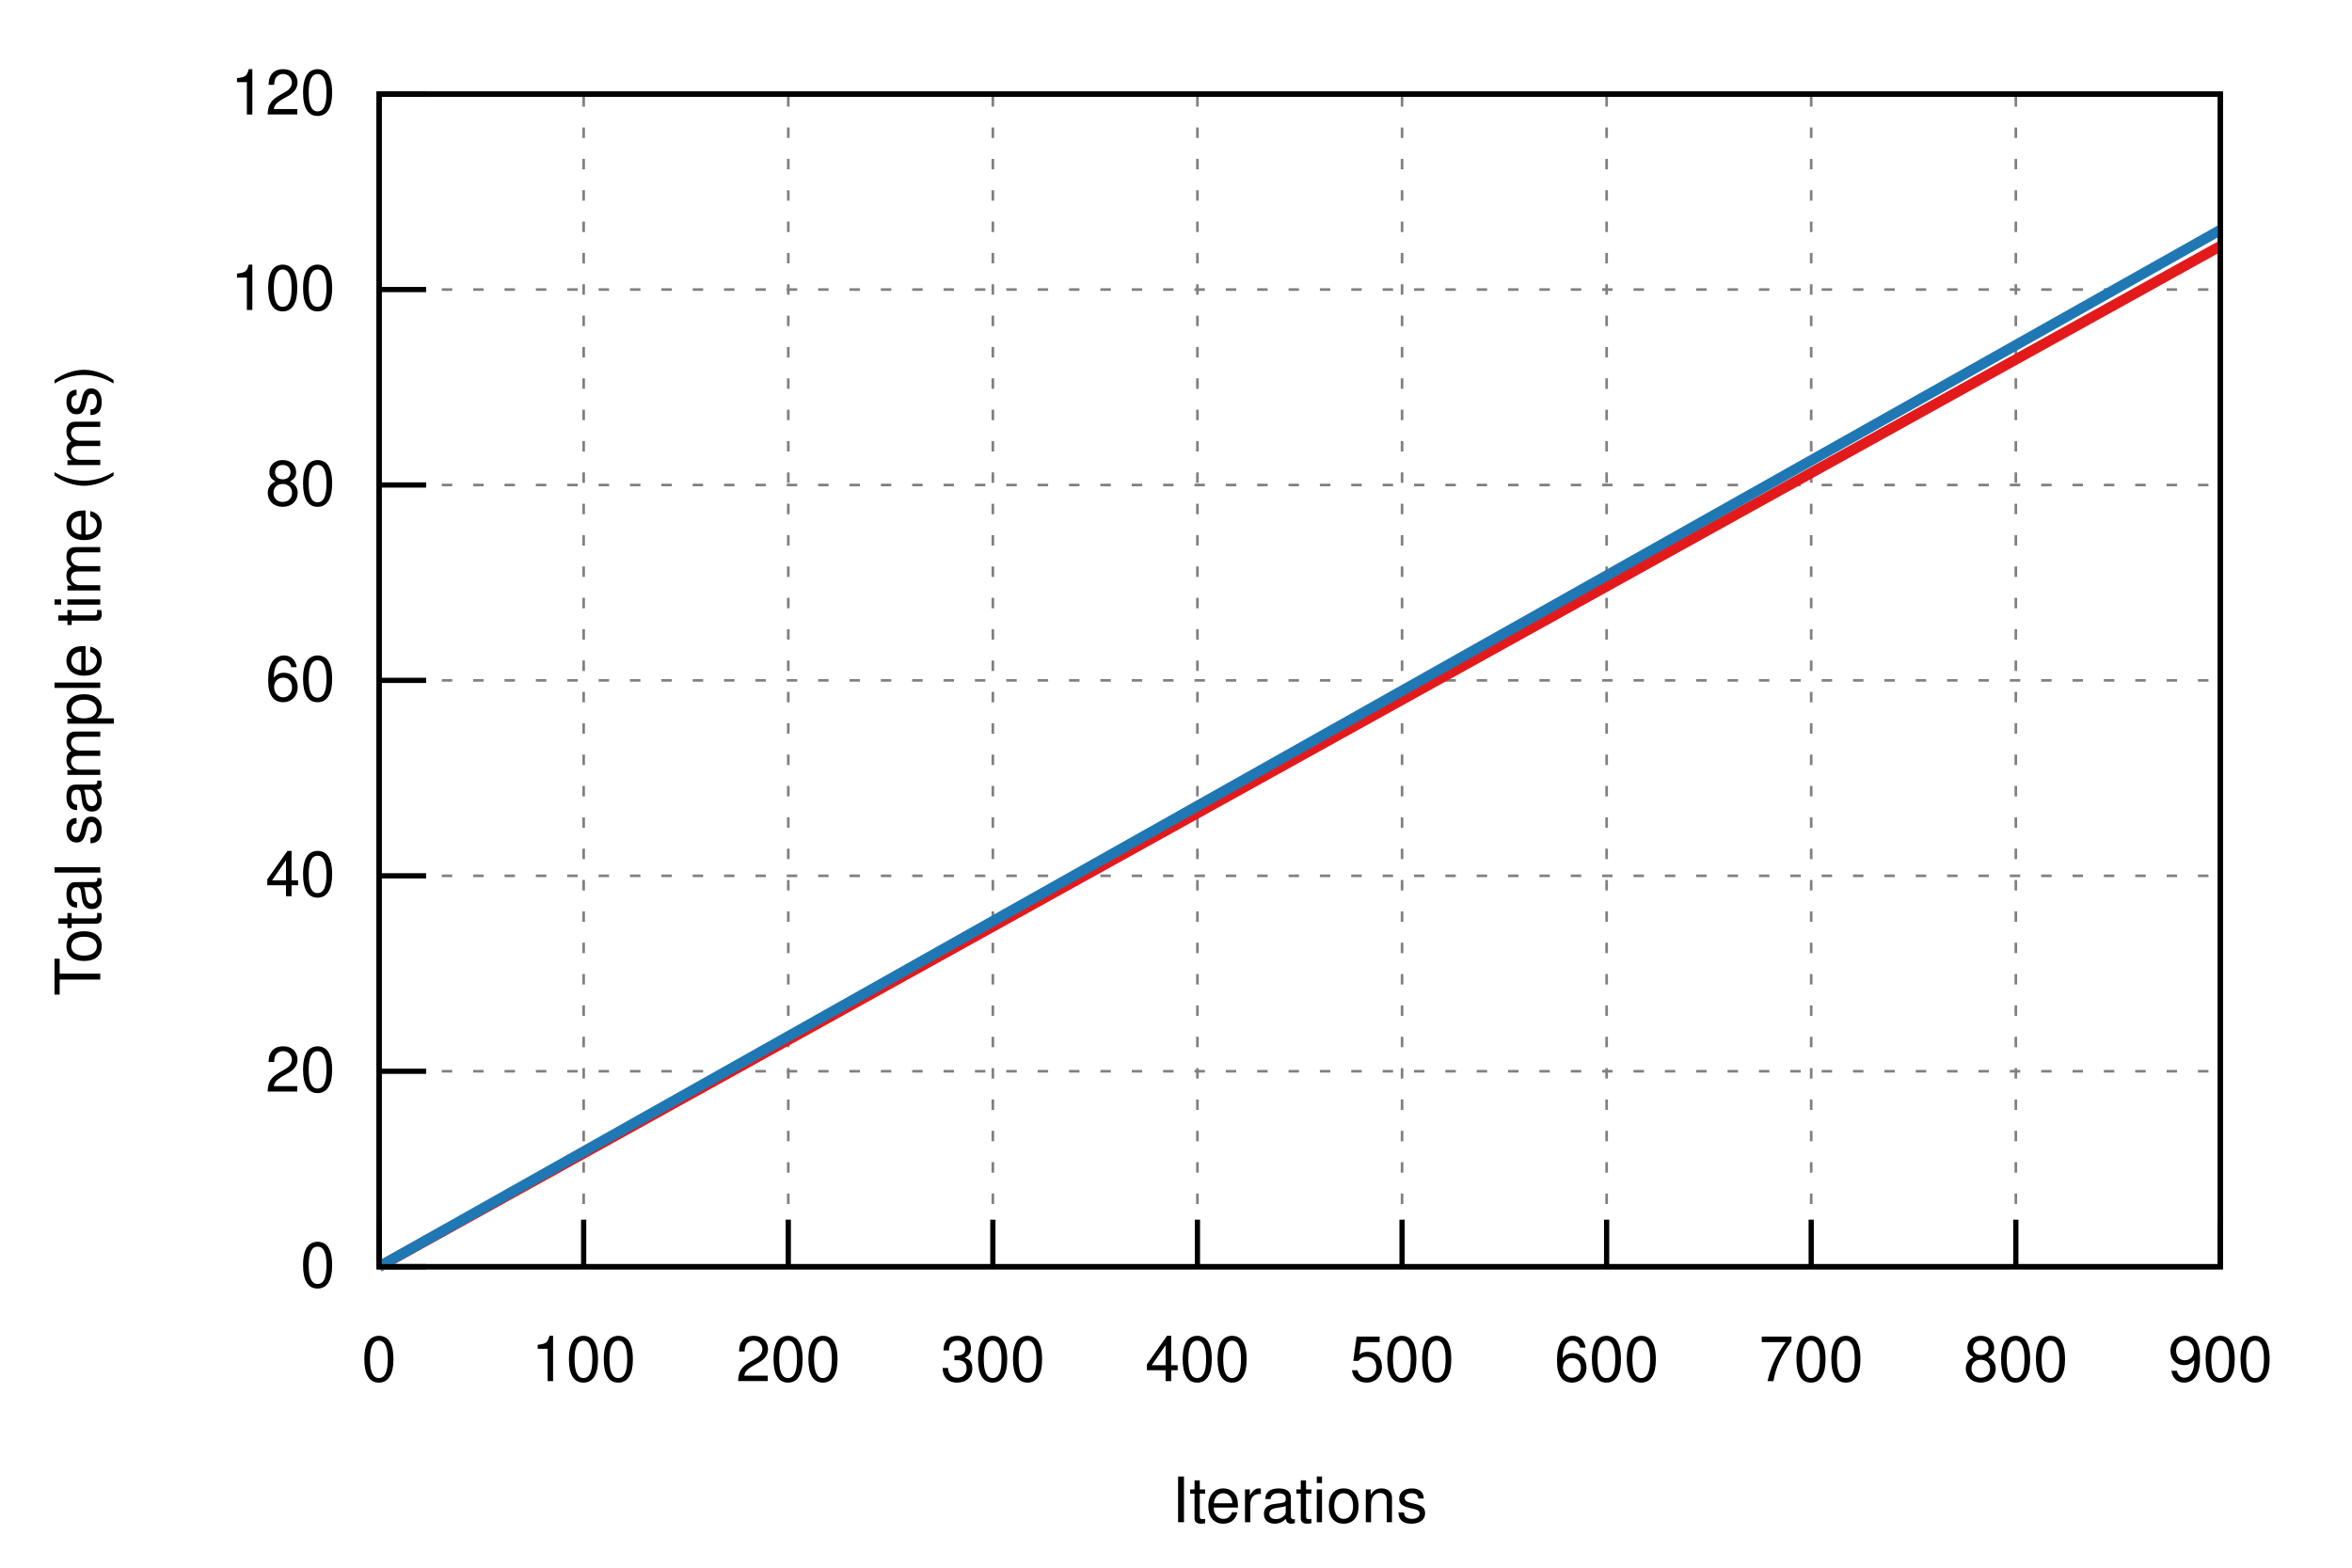
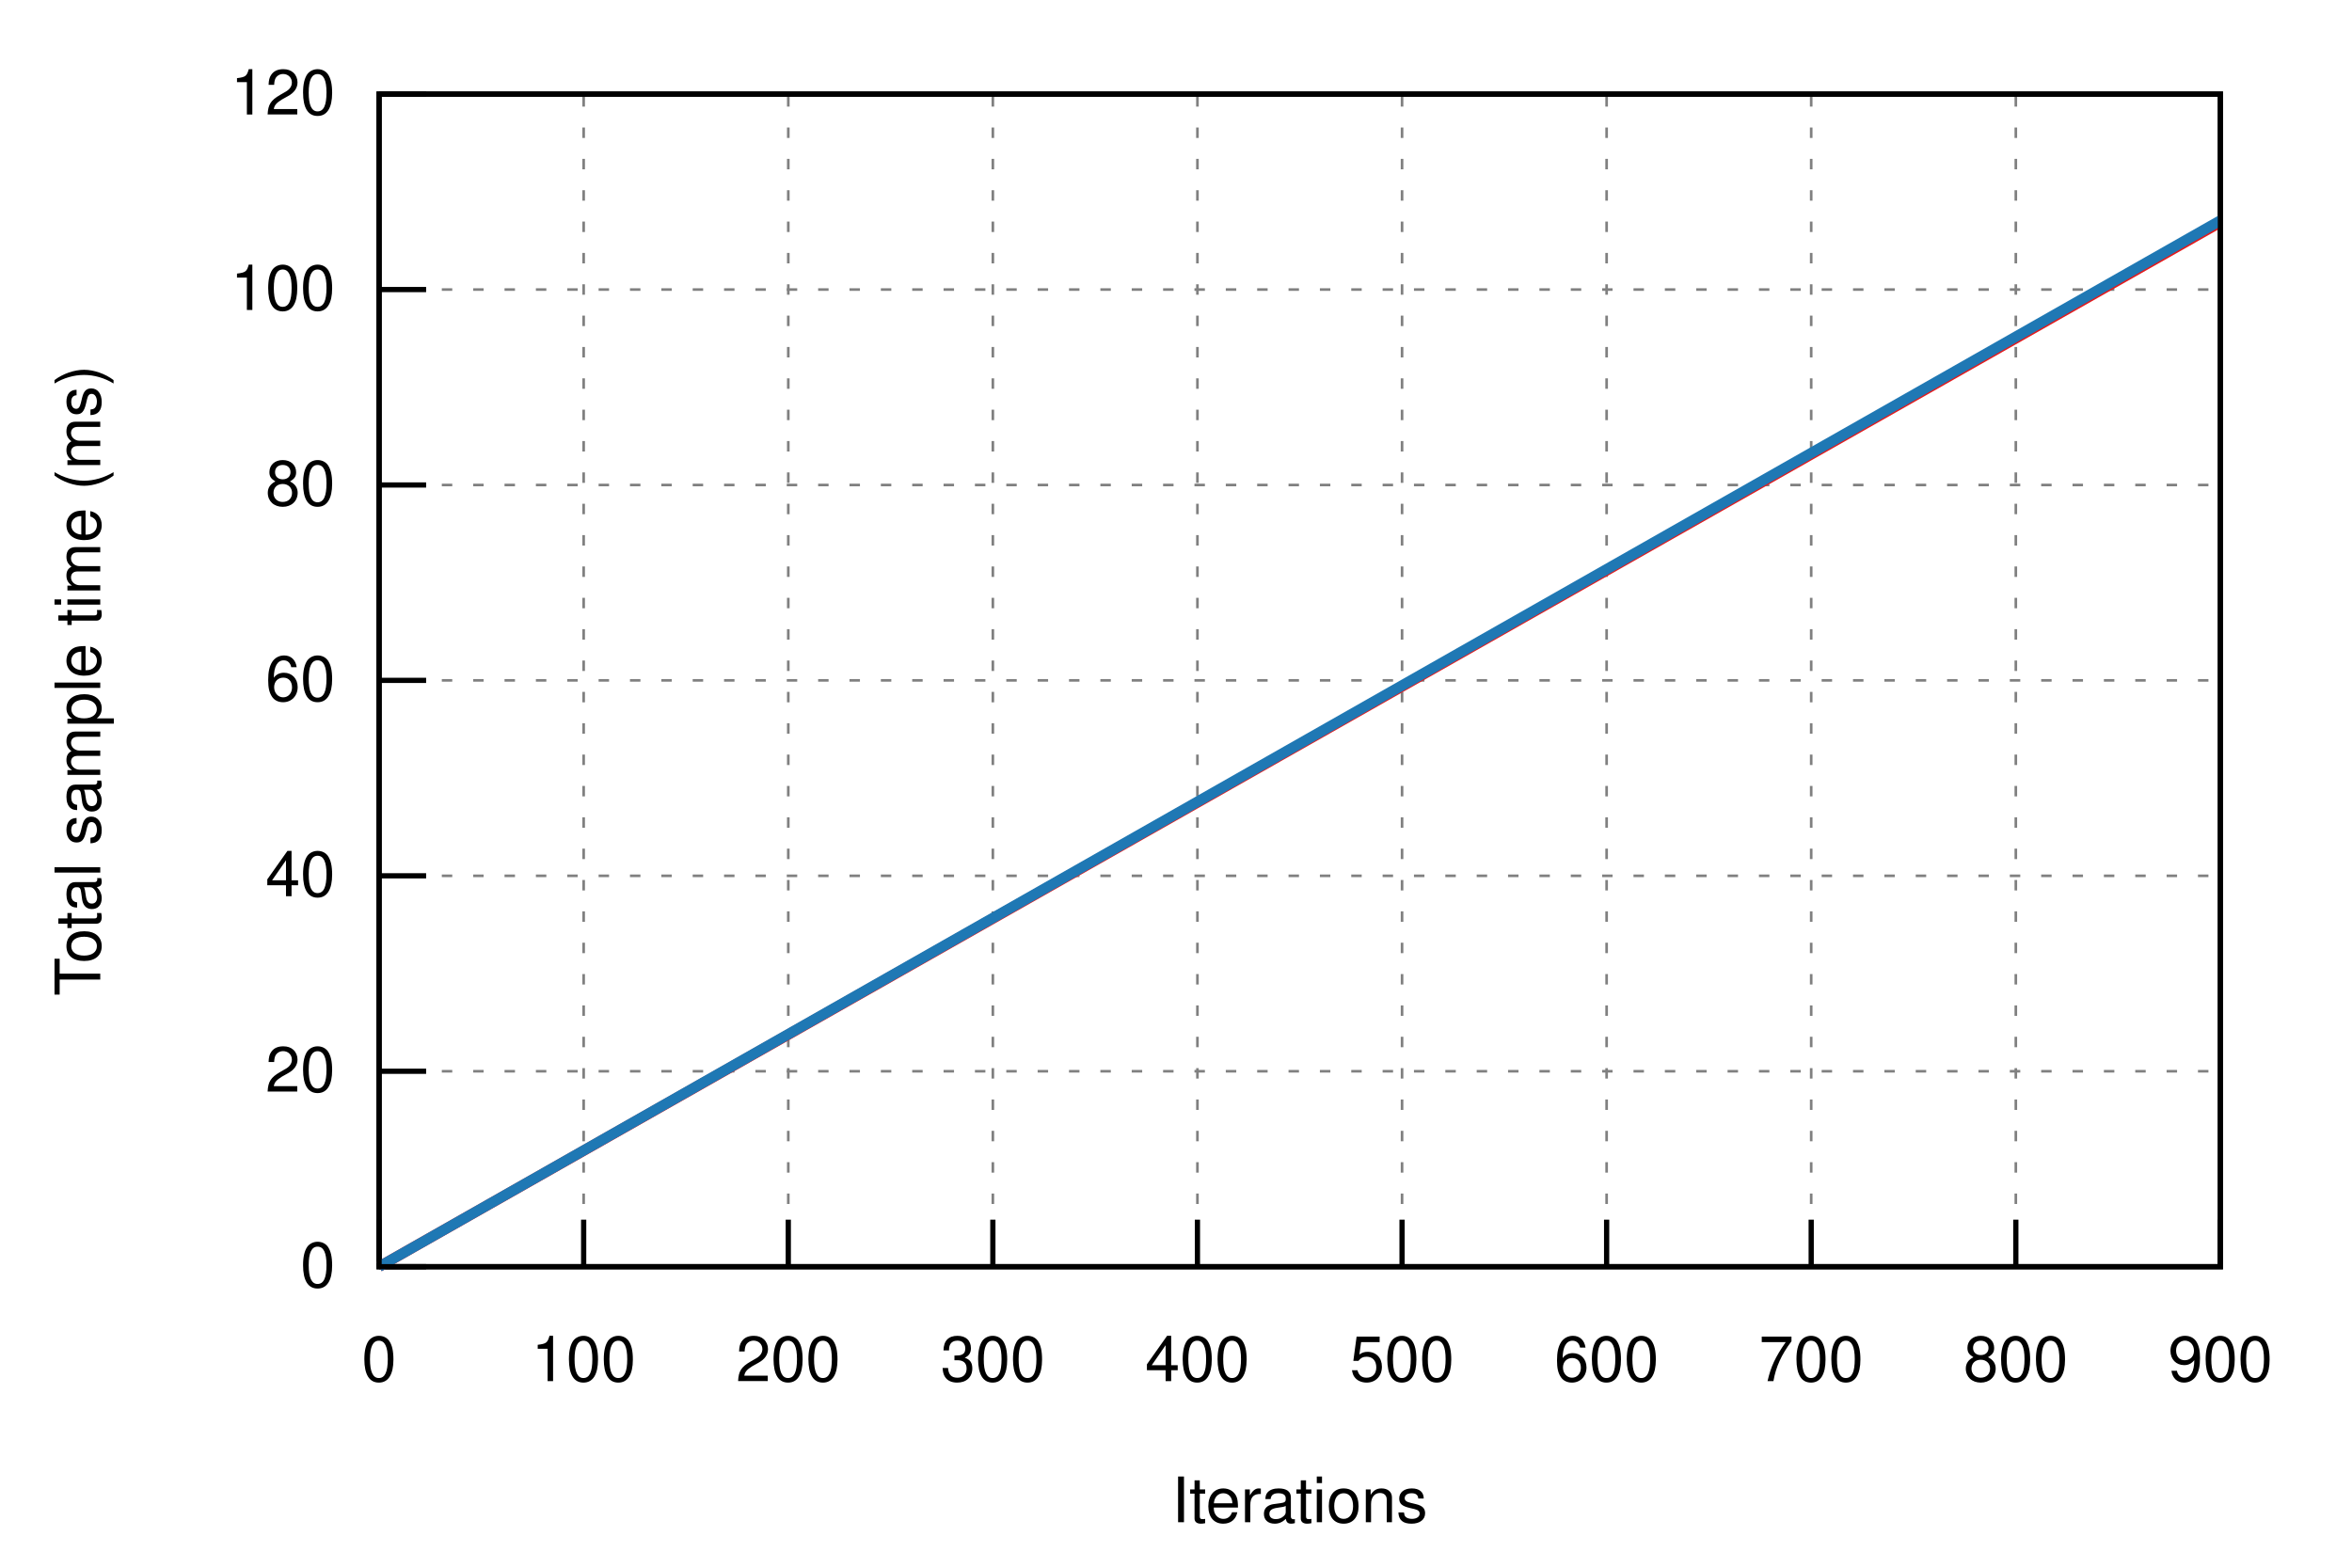
<svg xmlns="http://www.w3.org/2000/svg" xmlns:xlink="http://www.w3.org/1999/xlink" viewBox="0 0 450 300">
  <g id="gnuplot_canvas">
    <rect x="0" y="0" width="450" height="300" fill="none" />
    <defs>
      <circle id="gpDot" r="0.5" stroke-width="0.5" stroke="currentColor" />
      <path id="gpPt0" stroke-width="0.222" stroke="currentColor" d="M-1,0 h2 M0,-1 v2" />
      <path id="gpPt1" stroke-width="0.222" stroke="currentColor" d="M-1,-1 L1,1 M1,-1 L-1,1" />
      <path id="gpPt2" stroke-width="0.222" stroke="currentColor" d="M-1,0 L1,0 M0,-1 L0,1 M-1,-1 L1,1 M-1,1 L1,-1" />
      <rect id="gpPt3" stroke-width="0.222" stroke="currentColor" x="-1" y="-1" width="2" height="2" />
      <rect id="gpPt4" stroke-width="0.222" stroke="currentColor" fill="currentColor" x="-1" y="-1" width="2" height="2" />
      <circle id="gpPt5" stroke-width="0.222" stroke="currentColor" cx="0" cy="0" r="1" />
      <use xlink:href="#gpPt5" id="gpPt6" fill="currentColor" stroke="none" />
      <path id="gpPt7" stroke-width="0.222" stroke="currentColor" d="M0,-1.33 L-1.33,0.67 L1.33,0.67 z" />
      <use xlink:href="#gpPt7" id="gpPt8" fill="currentColor" stroke="none" />
      <use xlink:href="#gpPt7" id="gpPt9" stroke="currentColor" transform="rotate(180)" />
      <use xlink:href="#gpPt9" id="gpPt10" fill="currentColor" stroke="none" />
      <use xlink:href="#gpPt3" id="gpPt11" stroke="currentColor" transform="rotate(45)" />
      <use xlink:href="#gpPt11" id="gpPt12" fill="currentColor" stroke="none" />
      <path id="gpPt13" stroke-width="0.222" stroke="currentColor" d="M0,1.330 L1.265,0.411 L0.782,-1.067 L-0.782,-1.076 L-1.265,0.411 z" />
      <use xlink:href="#gpPt13" id="gpPt14" fill="currentColor" stroke="none" />
      <filter id="textbox" filterUnits="objectBoundingBox" x="0" y="0" height="1" width="1">
        <feFlood flood-color="white" flood-opacity="1" result="bgnd" />
        <feComposite in="SourceGraphic" in2="bgnd" operator="atop" />
      </filter>
      <filter id="greybox" filterUnits="objectBoundingBox" x="0" y="0" height="1" width="1">
        <feFlood flood-color="lightgrey" flood-opacity="1" result="grey" />
        <feComposite in="SourceGraphic" in2="grey" operator="atop" />
      </filter>
    </defs>
    <g fill="none" color="white" stroke="currentColor" stroke-width="1.00" stroke-linecap="butt" stroke-linejoin="miter">
</g>
    <g fill="none" color="black" stroke="currentColor" stroke-width="1.00" stroke-linecap="butt" stroke-linejoin="miter">
</g>
    <g fill="none" color="black" stroke="black" stroke-width="0.50" stroke-linecap="butt" stroke-linejoin="miter">
</g>
    <g fill="none" color="gray" stroke="currentColor" stroke-width="0.50" stroke-linecap="butt" stroke-linejoin="miter">
      <path stroke="gray" stroke-dasharray="2,4" class="gridline" d="M72.53,242.40 L424.82,242.40  " />
    </g>
    <g fill="none" color="gray" stroke="gray" stroke-width="1.00" stroke-linecap="butt" stroke-linejoin="miter">
</g>
    <g fill="none" color="black" stroke="currentColor" stroke-width="1.00" stroke-linecap="butt" stroke-linejoin="miter">
      <path stroke="black" d="M72.53,242.40 L81.53,242.40  " />
      <g transform="translate(64.14,246.30)" stroke="none" fill="black" font-family="Helvetica" font-size="12.00" text-anchor="end">
        <text>
          <tspan font-family="Helvetica"> 0</tspan>
        </text>
      </g>
    </g>
    <g fill="none" color="black" stroke="currentColor" stroke-width="1.00" stroke-linecap="butt" stroke-linejoin="miter">
</g>
    <g fill="none" color="black" stroke="black" stroke-width="0.50" stroke-linecap="butt" stroke-linejoin="miter">
</g>
    <g fill="none" color="gray" stroke="currentColor" stroke-width="0.50" stroke-linecap="butt" stroke-linejoin="miter">
      <path stroke="gray" stroke-dasharray="2,4" class="gridline" d="M72.53,205.00 L424.82,205.00  " />
    </g>
    <g fill="none" color="gray" stroke="gray" stroke-width="1.00" stroke-linecap="butt" stroke-linejoin="miter">
</g>
    <g fill="none" color="black" stroke="currentColor" stroke-width="1.00" stroke-linecap="butt" stroke-linejoin="miter">
      <path stroke="black" d="M72.53,205.00 L81.53,205.00  " />
      <g transform="translate(64.14,208.90)" stroke="none" fill="black" font-family="Helvetica" font-size="12.00" text-anchor="end">
        <text>
          <tspan font-family="Helvetica"> 20</tspan>
        </text>
      </g>
    </g>
    <g fill="none" color="black" stroke="currentColor" stroke-width="1.00" stroke-linecap="butt" stroke-linejoin="miter">
</g>
    <g fill="none" color="black" stroke="black" stroke-width="0.50" stroke-linecap="butt" stroke-linejoin="miter">
</g>
    <g fill="none" color="gray" stroke="currentColor" stroke-width="0.50" stroke-linecap="butt" stroke-linejoin="miter">
      <path stroke="gray" stroke-dasharray="2,4" class="gridline" d="M72.53,167.60 L424.82,167.60  " />
    </g>
    <g fill="none" color="gray" stroke="gray" stroke-width="1.00" stroke-linecap="butt" stroke-linejoin="miter">
</g>
    <g fill="none" color="black" stroke="currentColor" stroke-width="1.00" stroke-linecap="butt" stroke-linejoin="miter">
      <path stroke="black" d="M72.53,167.60 L81.53,167.60  " />
      <g transform="translate(64.14,171.50)" stroke="none" fill="black" font-family="Helvetica" font-size="12.00" text-anchor="end">
        <text>
          <tspan font-family="Helvetica"> 40</tspan>
        </text>
      </g>
    </g>
    <g fill="none" color="black" stroke="currentColor" stroke-width="1.00" stroke-linecap="butt" stroke-linejoin="miter">
</g>
    <g fill="none" color="black" stroke="black" stroke-width="0.50" stroke-linecap="butt" stroke-linejoin="miter">
</g>
    <g fill="none" color="gray" stroke="currentColor" stroke-width="0.50" stroke-linecap="butt" stroke-linejoin="miter">
      <path stroke="gray" stroke-dasharray="2,4" class="gridline" d="M72.53,130.20 L424.82,130.20  " />
    </g>
    <g fill="none" color="gray" stroke="gray" stroke-width="1.00" stroke-linecap="butt" stroke-linejoin="miter">
</g>
    <g fill="none" color="black" stroke="currentColor" stroke-width="1.00" stroke-linecap="butt" stroke-linejoin="miter">
      <path stroke="black" d="M72.53,130.20 L81.53,130.20  " />
      <g transform="translate(64.14,134.10)" stroke="none" fill="black" font-family="Helvetica" font-size="12.00" text-anchor="end">
        <text>
          <tspan font-family="Helvetica"> 60</tspan>
        </text>
      </g>
    </g>
    <g fill="none" color="black" stroke="currentColor" stroke-width="1.00" stroke-linecap="butt" stroke-linejoin="miter">
</g>
    <g fill="none" color="black" stroke="black" stroke-width="0.50" stroke-linecap="butt" stroke-linejoin="miter">
</g>
    <g fill="none" color="gray" stroke="currentColor" stroke-width="0.50" stroke-linecap="butt" stroke-linejoin="miter">
      <path stroke="gray" stroke-dasharray="2,4" class="gridline" d="M72.53,92.81 L424.82,92.81  " />
    </g>
    <g fill="none" color="gray" stroke="gray" stroke-width="1.00" stroke-linecap="butt" stroke-linejoin="miter">
</g>
    <g fill="none" color="black" stroke="currentColor" stroke-width="1.00" stroke-linecap="butt" stroke-linejoin="miter">
      <path stroke="black" d="M72.53,92.81 L81.53,92.81  " />
      <g transform="translate(64.14,96.71)" stroke="none" fill="black" font-family="Helvetica" font-size="12.00" text-anchor="end">
        <text>
          <tspan font-family="Helvetica"> 80</tspan>
        </text>
      </g>
    </g>
    <g fill="none" color="black" stroke="currentColor" stroke-width="1.00" stroke-linecap="butt" stroke-linejoin="miter">
</g>
    <g fill="none" color="black" stroke="black" stroke-width="0.50" stroke-linecap="butt" stroke-linejoin="miter">
</g>
    <g fill="none" color="gray" stroke="currentColor" stroke-width="0.50" stroke-linecap="butt" stroke-linejoin="miter">
      <path stroke="gray" stroke-dasharray="2,4" class="gridline" d="M72.53,55.41 L424.82,55.41  " />
    </g>
    <g fill="none" color="gray" stroke="gray" stroke-width="1.00" stroke-linecap="butt" stroke-linejoin="miter">
</g>
    <g fill="none" color="black" stroke="currentColor" stroke-width="1.00" stroke-linecap="butt" stroke-linejoin="miter">
      <path stroke="black" d="M72.53,55.41 L81.53,55.41  " />
      <g transform="translate(64.14,59.31)" stroke="none" fill="black" font-family="Helvetica" font-size="12.00" text-anchor="end">
        <text>
          <tspan font-family="Helvetica"> 100</tspan>
        </text>
      </g>
    </g>
    <g fill="none" color="black" stroke="currentColor" stroke-width="1.00" stroke-linecap="butt" stroke-linejoin="miter">
</g>
    <g fill="none" color="black" stroke="black" stroke-width="0.50" stroke-linecap="butt" stroke-linejoin="miter">
</g>
    <g fill="none" color="gray" stroke="currentColor" stroke-width="0.50" stroke-linecap="butt" stroke-linejoin="miter">
      <path stroke="gray" stroke-dasharray="2,4" class="gridline" d="M72.53,18.01 L424.82,18.01  " />
    </g>
    <g fill="none" color="gray" stroke="gray" stroke-width="1.00" stroke-linecap="butt" stroke-linejoin="miter">
</g>
    <g fill="none" color="black" stroke="currentColor" stroke-width="1.00" stroke-linecap="butt" stroke-linejoin="miter">
      <path stroke="black" d="M72.53,18.01 L81.53,18.01  " />
      <g transform="translate(64.14,21.91)" stroke="none" fill="black" font-family="Helvetica" font-size="12.00" text-anchor="end">
        <text>
          <tspan font-family="Helvetica"> 120</tspan>
        </text>
      </g>
    </g>
    <g fill="none" color="black" stroke="currentColor" stroke-width="1.00" stroke-linecap="butt" stroke-linejoin="miter">
</g>
    <g fill="none" color="black" stroke="black" stroke-width="0.50" stroke-linecap="butt" stroke-linejoin="miter">
</g>
    <g fill="none" color="gray" stroke="currentColor" stroke-width="0.50" stroke-linecap="butt" stroke-linejoin="miter">
      <path stroke="gray" stroke-dasharray="2,4" class="gridline" d="M72.53,242.40 L72.53,18.01  " />
    </g>
    <g fill="none" color="gray" stroke="gray" stroke-width="1.00" stroke-linecap="butt" stroke-linejoin="miter">
</g>
    <g fill="none" color="black" stroke="currentColor" stroke-width="1.00" stroke-linecap="butt" stroke-linejoin="miter">
      <path stroke="black" d="M72.53,242.40 L72.53,233.40  " />
      <g transform="translate(72.53,264.30)" stroke="none" fill="black" font-family="Helvetica" font-size="12.00" text-anchor="middle">
        <text>
          <tspan font-family="Helvetica"> 0</tspan>
        </text>
      </g>
    </g>
    <g fill="none" color="black" stroke="currentColor" stroke-width="1.00" stroke-linecap="butt" stroke-linejoin="miter">
</g>
    <g fill="none" color="black" stroke="black" stroke-width="0.50" stroke-linecap="butt" stroke-linejoin="miter">
</g>
    <g fill="none" color="gray" stroke="currentColor" stroke-width="0.50" stroke-linecap="butt" stroke-linejoin="miter">
      <path stroke="gray" stroke-dasharray="2,4" class="gridline" d="M111.67,242.40 L111.67,18.01  " />
    </g>
    <g fill="none" color="gray" stroke="gray" stroke-width="1.00" stroke-linecap="butt" stroke-linejoin="miter">
</g>
    <g fill="none" color="black" stroke="currentColor" stroke-width="1.00" stroke-linecap="butt" stroke-linejoin="miter">
      <path stroke="black" d="M111.67,242.40 L111.67,233.40  " />
      <g transform="translate(111.67,264.30)" stroke="none" fill="black" font-family="Helvetica" font-size="12.00" text-anchor="middle">
        <text>
          <tspan font-family="Helvetica"> 100</tspan>
        </text>
      </g>
    </g>
    <g fill="none" color="black" stroke="currentColor" stroke-width="1.00" stroke-linecap="butt" stroke-linejoin="miter">
</g>
    <g fill="none" color="black" stroke="black" stroke-width="0.50" stroke-linecap="butt" stroke-linejoin="miter">
</g>
    <g fill="none" color="gray" stroke="currentColor" stroke-width="0.50" stroke-linecap="butt" stroke-linejoin="miter">
      <path stroke="gray" stroke-dasharray="2,4" class="gridline" d="M150.82,242.40 L150.82,18.01  " />
    </g>
    <g fill="none" color="gray" stroke="gray" stroke-width="1.00" stroke-linecap="butt" stroke-linejoin="miter">
</g>
    <g fill="none" color="black" stroke="currentColor" stroke-width="1.00" stroke-linecap="butt" stroke-linejoin="miter">
      <path stroke="black" d="M150.82,242.40 L150.82,233.40  " />
      <g transform="translate(150.82,264.30)" stroke="none" fill="black" font-family="Helvetica" font-size="12.00" text-anchor="middle">
        <text>
          <tspan font-family="Helvetica"> 200</tspan>
        </text>
      </g>
    </g>
    <g fill="none" color="black" stroke="currentColor" stroke-width="1.00" stroke-linecap="butt" stroke-linejoin="miter">
</g>
    <g fill="none" color="black" stroke="black" stroke-width="0.50" stroke-linecap="butt" stroke-linejoin="miter">
</g>
    <g fill="none" color="gray" stroke="currentColor" stroke-width="0.50" stroke-linecap="butt" stroke-linejoin="miter">
      <path stroke="gray" stroke-dasharray="2,4" class="gridline" d="M189.96,242.40 L189.96,18.01  " />
    </g>
    <g fill="none" color="gray" stroke="gray" stroke-width="1.00" stroke-linecap="butt" stroke-linejoin="miter">
</g>
    <g fill="none" color="black" stroke="currentColor" stroke-width="1.00" stroke-linecap="butt" stroke-linejoin="miter">
      <path stroke="black" d="M189.96,242.40 L189.96,233.40  " />
      <g transform="translate(189.96,264.30)" stroke="none" fill="black" font-family="Helvetica" font-size="12.00" text-anchor="middle">
        <text>
          <tspan font-family="Helvetica"> 300</tspan>
        </text>
      </g>
    </g>
    <g fill="none" color="black" stroke="currentColor" stroke-width="1.00" stroke-linecap="butt" stroke-linejoin="miter">
</g>
    <g fill="none" color="black" stroke="black" stroke-width="0.50" stroke-linecap="butt" stroke-linejoin="miter">
</g>
    <g fill="none" color="gray" stroke="currentColor" stroke-width="0.50" stroke-linecap="butt" stroke-linejoin="miter">
      <path stroke="gray" stroke-dasharray="2,4" class="gridline" d="M229.10,242.40 L229.10,18.01  " />
    </g>
    <g fill="none" color="gray" stroke="gray" stroke-width="1.00" stroke-linecap="butt" stroke-linejoin="miter">
</g>
    <g fill="none" color="black" stroke="currentColor" stroke-width="1.00" stroke-linecap="butt" stroke-linejoin="miter">
      <path stroke="black" d="M229.10,242.40 L229.10,233.40  " />
      <g transform="translate(229.10,264.30)" stroke="none" fill="black" font-family="Helvetica" font-size="12.00" text-anchor="middle">
        <text>
          <tspan font-family="Helvetica"> 400</tspan>
        </text>
      </g>
    </g>
    <g fill="none" color="black" stroke="currentColor" stroke-width="1.00" stroke-linecap="butt" stroke-linejoin="miter">
</g>
    <g fill="none" color="black" stroke="black" stroke-width="0.50" stroke-linecap="butt" stroke-linejoin="miter">
</g>
    <g fill="none" color="gray" stroke="currentColor" stroke-width="0.50" stroke-linecap="butt" stroke-linejoin="miter">
      <path stroke="gray" stroke-dasharray="2,4" class="gridline" d="M268.25,242.40 L268.25,18.01  " />
    </g>
    <g fill="none" color="gray" stroke="gray" stroke-width="1.00" stroke-linecap="butt" stroke-linejoin="miter">
</g>
    <g fill="none" color="black" stroke="currentColor" stroke-width="1.00" stroke-linecap="butt" stroke-linejoin="miter">
      <path stroke="black" d="M268.25,242.40 L268.25,233.40  " />
      <g transform="translate(268.25,264.30)" stroke="none" fill="black" font-family="Helvetica" font-size="12.00" text-anchor="middle">
        <text>
          <tspan font-family="Helvetica"> 500</tspan>
        </text>
      </g>
    </g>
    <g fill="none" color="black" stroke="currentColor" stroke-width="1.00" stroke-linecap="butt" stroke-linejoin="miter">
</g>
    <g fill="none" color="black" stroke="black" stroke-width="0.50" stroke-linecap="butt" stroke-linejoin="miter">
</g>
    <g fill="none" color="gray" stroke="currentColor" stroke-width="0.50" stroke-linecap="butt" stroke-linejoin="miter">
      <path stroke="gray" stroke-dasharray="2,4" class="gridline" d="M307.39,242.40 L307.39,18.01  " />
    </g>
    <g fill="none" color="gray" stroke="gray" stroke-width="1.00" stroke-linecap="butt" stroke-linejoin="miter">
</g>
    <g fill="none" color="black" stroke="currentColor" stroke-width="1.00" stroke-linecap="butt" stroke-linejoin="miter">
      <path stroke="black" d="M307.39,242.40 L307.39,233.40  " />
      <g transform="translate(307.39,264.30)" stroke="none" fill="black" font-family="Helvetica" font-size="12.00" text-anchor="middle">
        <text>
          <tspan font-family="Helvetica"> 600</tspan>
        </text>
      </g>
    </g>
    <g fill="none" color="black" stroke="currentColor" stroke-width="1.00" stroke-linecap="butt" stroke-linejoin="miter">
</g>
    <g fill="none" color="black" stroke="black" stroke-width="0.50" stroke-linecap="butt" stroke-linejoin="miter">
</g>
    <g fill="none" color="gray" stroke="currentColor" stroke-width="0.50" stroke-linecap="butt" stroke-linejoin="miter">
      <path stroke="gray" stroke-dasharray="2,4" class="gridline" d="M346.53,242.40 L346.53,18.01  " />
    </g>
    <g fill="none" color="gray" stroke="gray" stroke-width="1.00" stroke-linecap="butt" stroke-linejoin="miter">
</g>
    <g fill="none" color="black" stroke="currentColor" stroke-width="1.00" stroke-linecap="butt" stroke-linejoin="miter">
      <path stroke="black" d="M346.53,242.40 L346.53,233.40  " />
      <g transform="translate(346.53,264.30)" stroke="none" fill="black" font-family="Helvetica" font-size="12.00" text-anchor="middle">
        <text>
          <tspan font-family="Helvetica"> 700</tspan>
        </text>
      </g>
    </g>
    <g fill="none" color="black" stroke="currentColor" stroke-width="1.00" stroke-linecap="butt" stroke-linejoin="miter">
</g>
    <g fill="none" color="black" stroke="black" stroke-width="0.50" stroke-linecap="butt" stroke-linejoin="miter">
</g>
    <g fill="none" color="gray" stroke="currentColor" stroke-width="0.50" stroke-linecap="butt" stroke-linejoin="miter">
      <path stroke="gray" stroke-dasharray="2,4" class="gridline" d="M385.68,242.40 L385.68,18.01  " />
    </g>
    <g fill="none" color="gray" stroke="gray" stroke-width="1.00" stroke-linecap="butt" stroke-linejoin="miter">
</g>
    <g fill="none" color="black" stroke="currentColor" stroke-width="1.00" stroke-linecap="butt" stroke-linejoin="miter">
      <path stroke="black" d="M385.68,242.40 L385.68,233.40  " />
      <g transform="translate(385.68,264.30)" stroke="none" fill="black" font-family="Helvetica" font-size="12.00" text-anchor="middle">
        <text>
          <tspan font-family="Helvetica"> 800</tspan>
        </text>
      </g>
    </g>
    <g fill="none" color="black" stroke="currentColor" stroke-width="1.00" stroke-linecap="butt" stroke-linejoin="miter">
</g>
    <g fill="none" color="black" stroke="black" stroke-width="0.50" stroke-linecap="butt" stroke-linejoin="miter">
</g>
    <g fill="none" color="gray" stroke="currentColor" stroke-width="0.50" stroke-linecap="butt" stroke-linejoin="miter">
      <path stroke="gray" stroke-dasharray="2,4" class="gridline" d="M424.82,242.40 L424.82,18.01  " />
    </g>
    <g fill="none" color="gray" stroke="gray" stroke-width="1.00" stroke-linecap="butt" stroke-linejoin="miter">
</g>
    <g fill="none" color="black" stroke="currentColor" stroke-width="1.00" stroke-linecap="butt" stroke-linejoin="miter">
      <path stroke="black" d="M424.82,242.40 L424.82,233.40  " />
      <g transform="translate(424.82,264.30)" stroke="none" fill="black" font-family="Helvetica" font-size="12.00" text-anchor="middle">
        <text>
          <tspan font-family="Helvetica"> 900</tspan>
        </text>
      </g>
    </g>
    <g fill="none" color="black" stroke="currentColor" stroke-width="1.00" stroke-linecap="butt" stroke-linejoin="miter">
</g>
    <g fill="none" color="black" stroke="currentColor" stroke-width="1.00" stroke-linecap="butt" stroke-linejoin="miter">
      <path stroke="black" d="M72.53,18.01 L72.53,242.40 L424.82,242.40 L424.82,18.01 L72.53,18.01 Z  " />
    </g>
    <g fill="none" color="black" stroke="currentColor" stroke-width="1.00" stroke-linecap="butt" stroke-linejoin="miter">
</g>
    <g id="gnuplot_plot_1" fill="none">
      <g fill="none" color="black" stroke="currentColor" stroke-width="1.00" stroke-linecap="butt" stroke-linejoin="miter">
        <g stroke="none" shape-rendering="crispEdges">
          <polygon fill="rgb(227,  26,  28)" fill-opacity="0.25" points="72.53,242.40 72.53,242.40 72.53,242.40 " />
-           <polygon fill="rgb(227,  26,  28)" fill-opacity="0.25" points="72.53,242.40 424.82,47.25 424.82,46.89 " />
+           <polygon fill="rgb(227,  26,  28)" fill-opacity="0.25" points="72.53,242.40 424.82,42.79 424.82,42.26 " />
        </g>
      </g>
    </g>
    <g id="gnuplot_plot_2" fill="none">
      <g fill="none" color="black" stroke="currentColor" stroke-width="1.00" stroke-linecap="butt" stroke-linejoin="miter">
        <g stroke="none" shape-rendering="crispEdges">
          <polygon fill="rgb( 31, 120, 180)" fill-opacity="0.25" points="72.53,242.40 72.53,242.40 72.53,242.40 " />
-           <polygon fill="rgb( 31, 120, 180)" fill-opacity="0.25" points="72.53,242.40 424.82,44.77 424.82,43.14 " />
+           <polygon fill="rgb( 31, 120, 180)" fill-opacity="0.25" points="72.53,242.40 424.82,42.39 424.82,41.99 " />
        </g>
      </g>
    </g>
    <g id="gnuplot_plot_3">
      <g fill="none" color="white" stroke="rgb( 31, 120, 180)" stroke-width="2.00" stroke-linecap="butt" stroke-linejoin="miter">
</g>
      <g fill="none" color="black" stroke="currentColor" stroke-width="2.00" stroke-linecap="butt" stroke-linejoin="miter">
-         <path stroke="rgb(227,  26,  28)" d="M72.53,242.40 L424.82,47.09  " />
+         <path stroke="rgb(227,  26,  28)" d="M72.53,242.40 L424.82,42.54  " />
      </g>
    </g>
    <g id="gnuplot_plot_4">
      <g fill="none" color="black" stroke="currentColor" stroke-width="2.00" stroke-linecap="butt" stroke-linejoin="miter">
-         <path stroke="rgb( 31, 120, 180)" d="M72.53,242.40 L424.82,44.01  " />
+         <path stroke="rgb( 31, 120, 180)" d="M72.53,242.40 L424.82,42.19  " />
      </g>
    </g>
    <g fill="none" color="black" stroke="currentColor" stroke-width="2.00" stroke-linecap="butt" stroke-linejoin="miter">
</g>
    <g fill="none" color="black" stroke="black" stroke-width="1.00" stroke-linecap="butt" stroke-linejoin="miter">
</g>
    <g fill="none" color="black" stroke="currentColor" stroke-width="1.00" stroke-linecap="butt" stroke-linejoin="miter">
      <path stroke="black" d="M72.53,18.01 L72.53,242.40 L424.82,242.40 L424.82,18.01 L72.53,18.01 Z  " />
      <g transform="translate(19.18,130.21) rotate(270.00)" stroke="none" fill="black" font-family="Helvetica" font-size="12.00" text-anchor="middle">
        <text>
          <tspan font-family="Helvetica">Total sample time (ms)</tspan>
        </text>
      </g>
    </g>
    <g fill="none" color="black" stroke="currentColor" stroke-width="1.00" stroke-linecap="butt" stroke-linejoin="miter">
      <g transform="translate(248.67,291.30)" stroke="none" fill="black" font-family="Helvetica" font-size="12.00" text-anchor="middle">
        <text>
          <tspan font-family="Helvetica">Iterations</tspan>
        </text>
      </g>
    </g>
    <g fill="none" color="black" stroke="currentColor" stroke-width="1.00" stroke-linecap="butt" stroke-linejoin="miter">
</g>
    <g fill="none" color="black" stroke="currentColor" stroke-width="1.00" stroke-linecap="butt" stroke-linejoin="miter">
</g>
  </g>
</svg>
